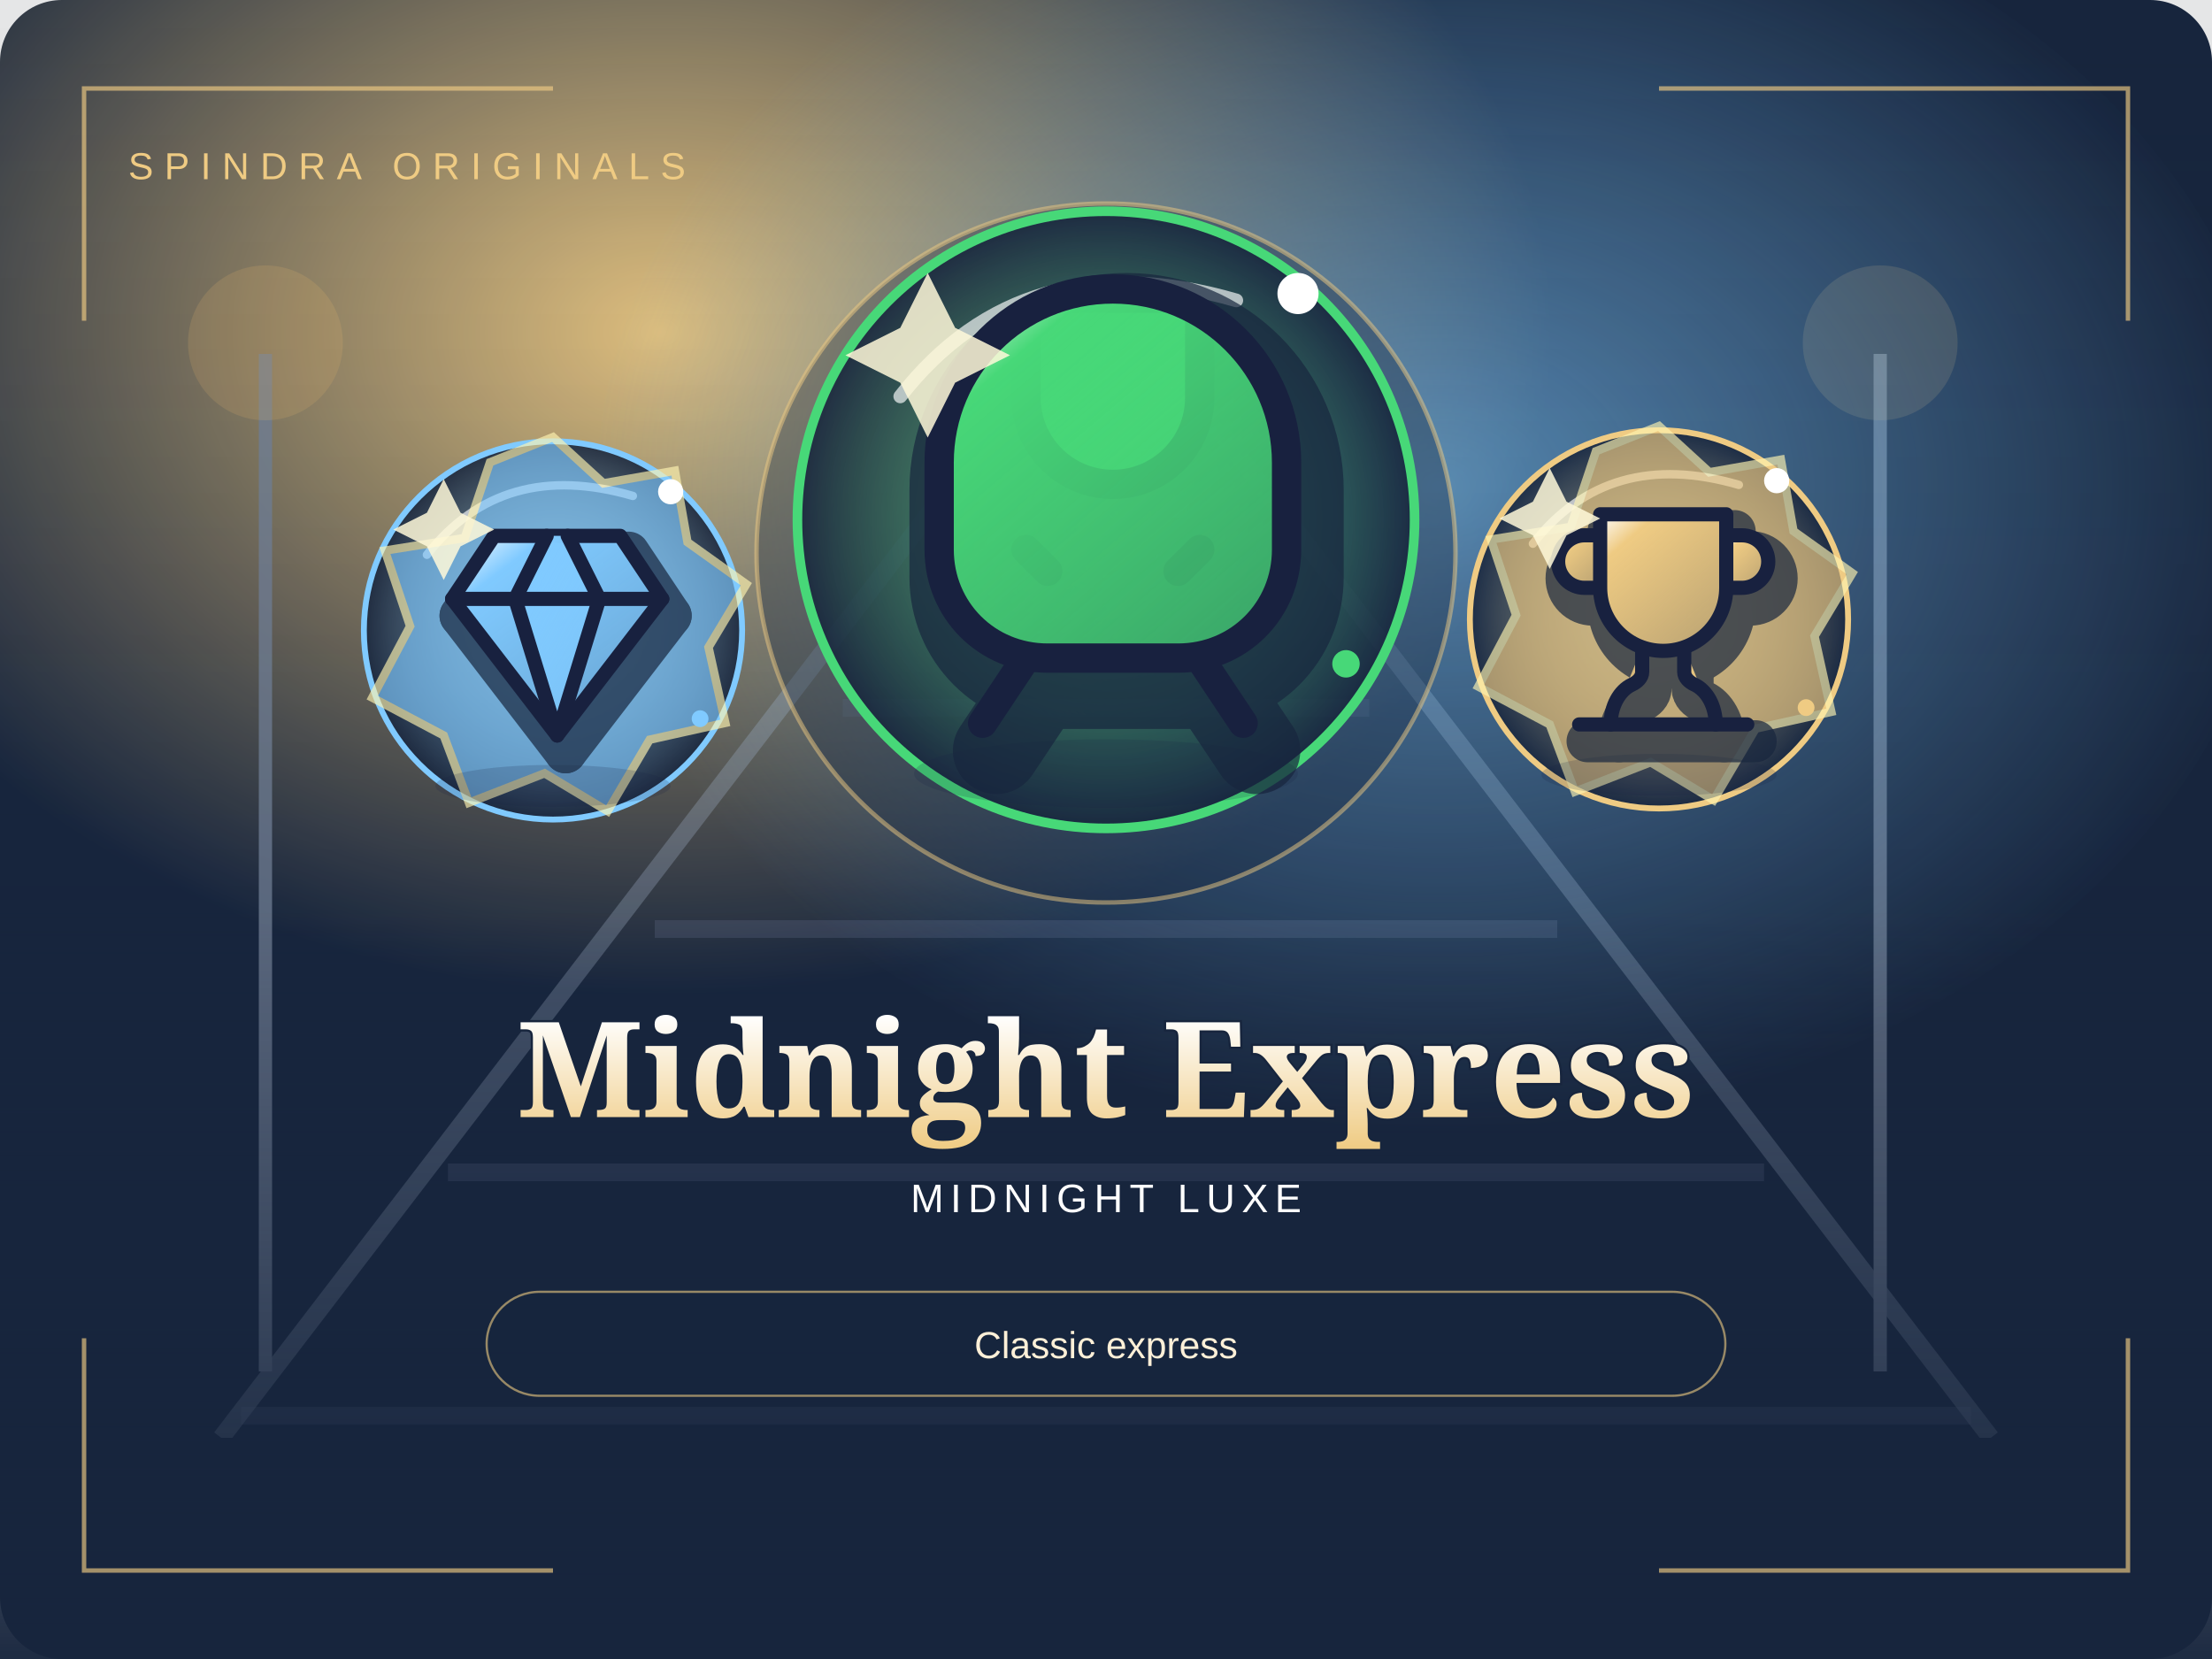
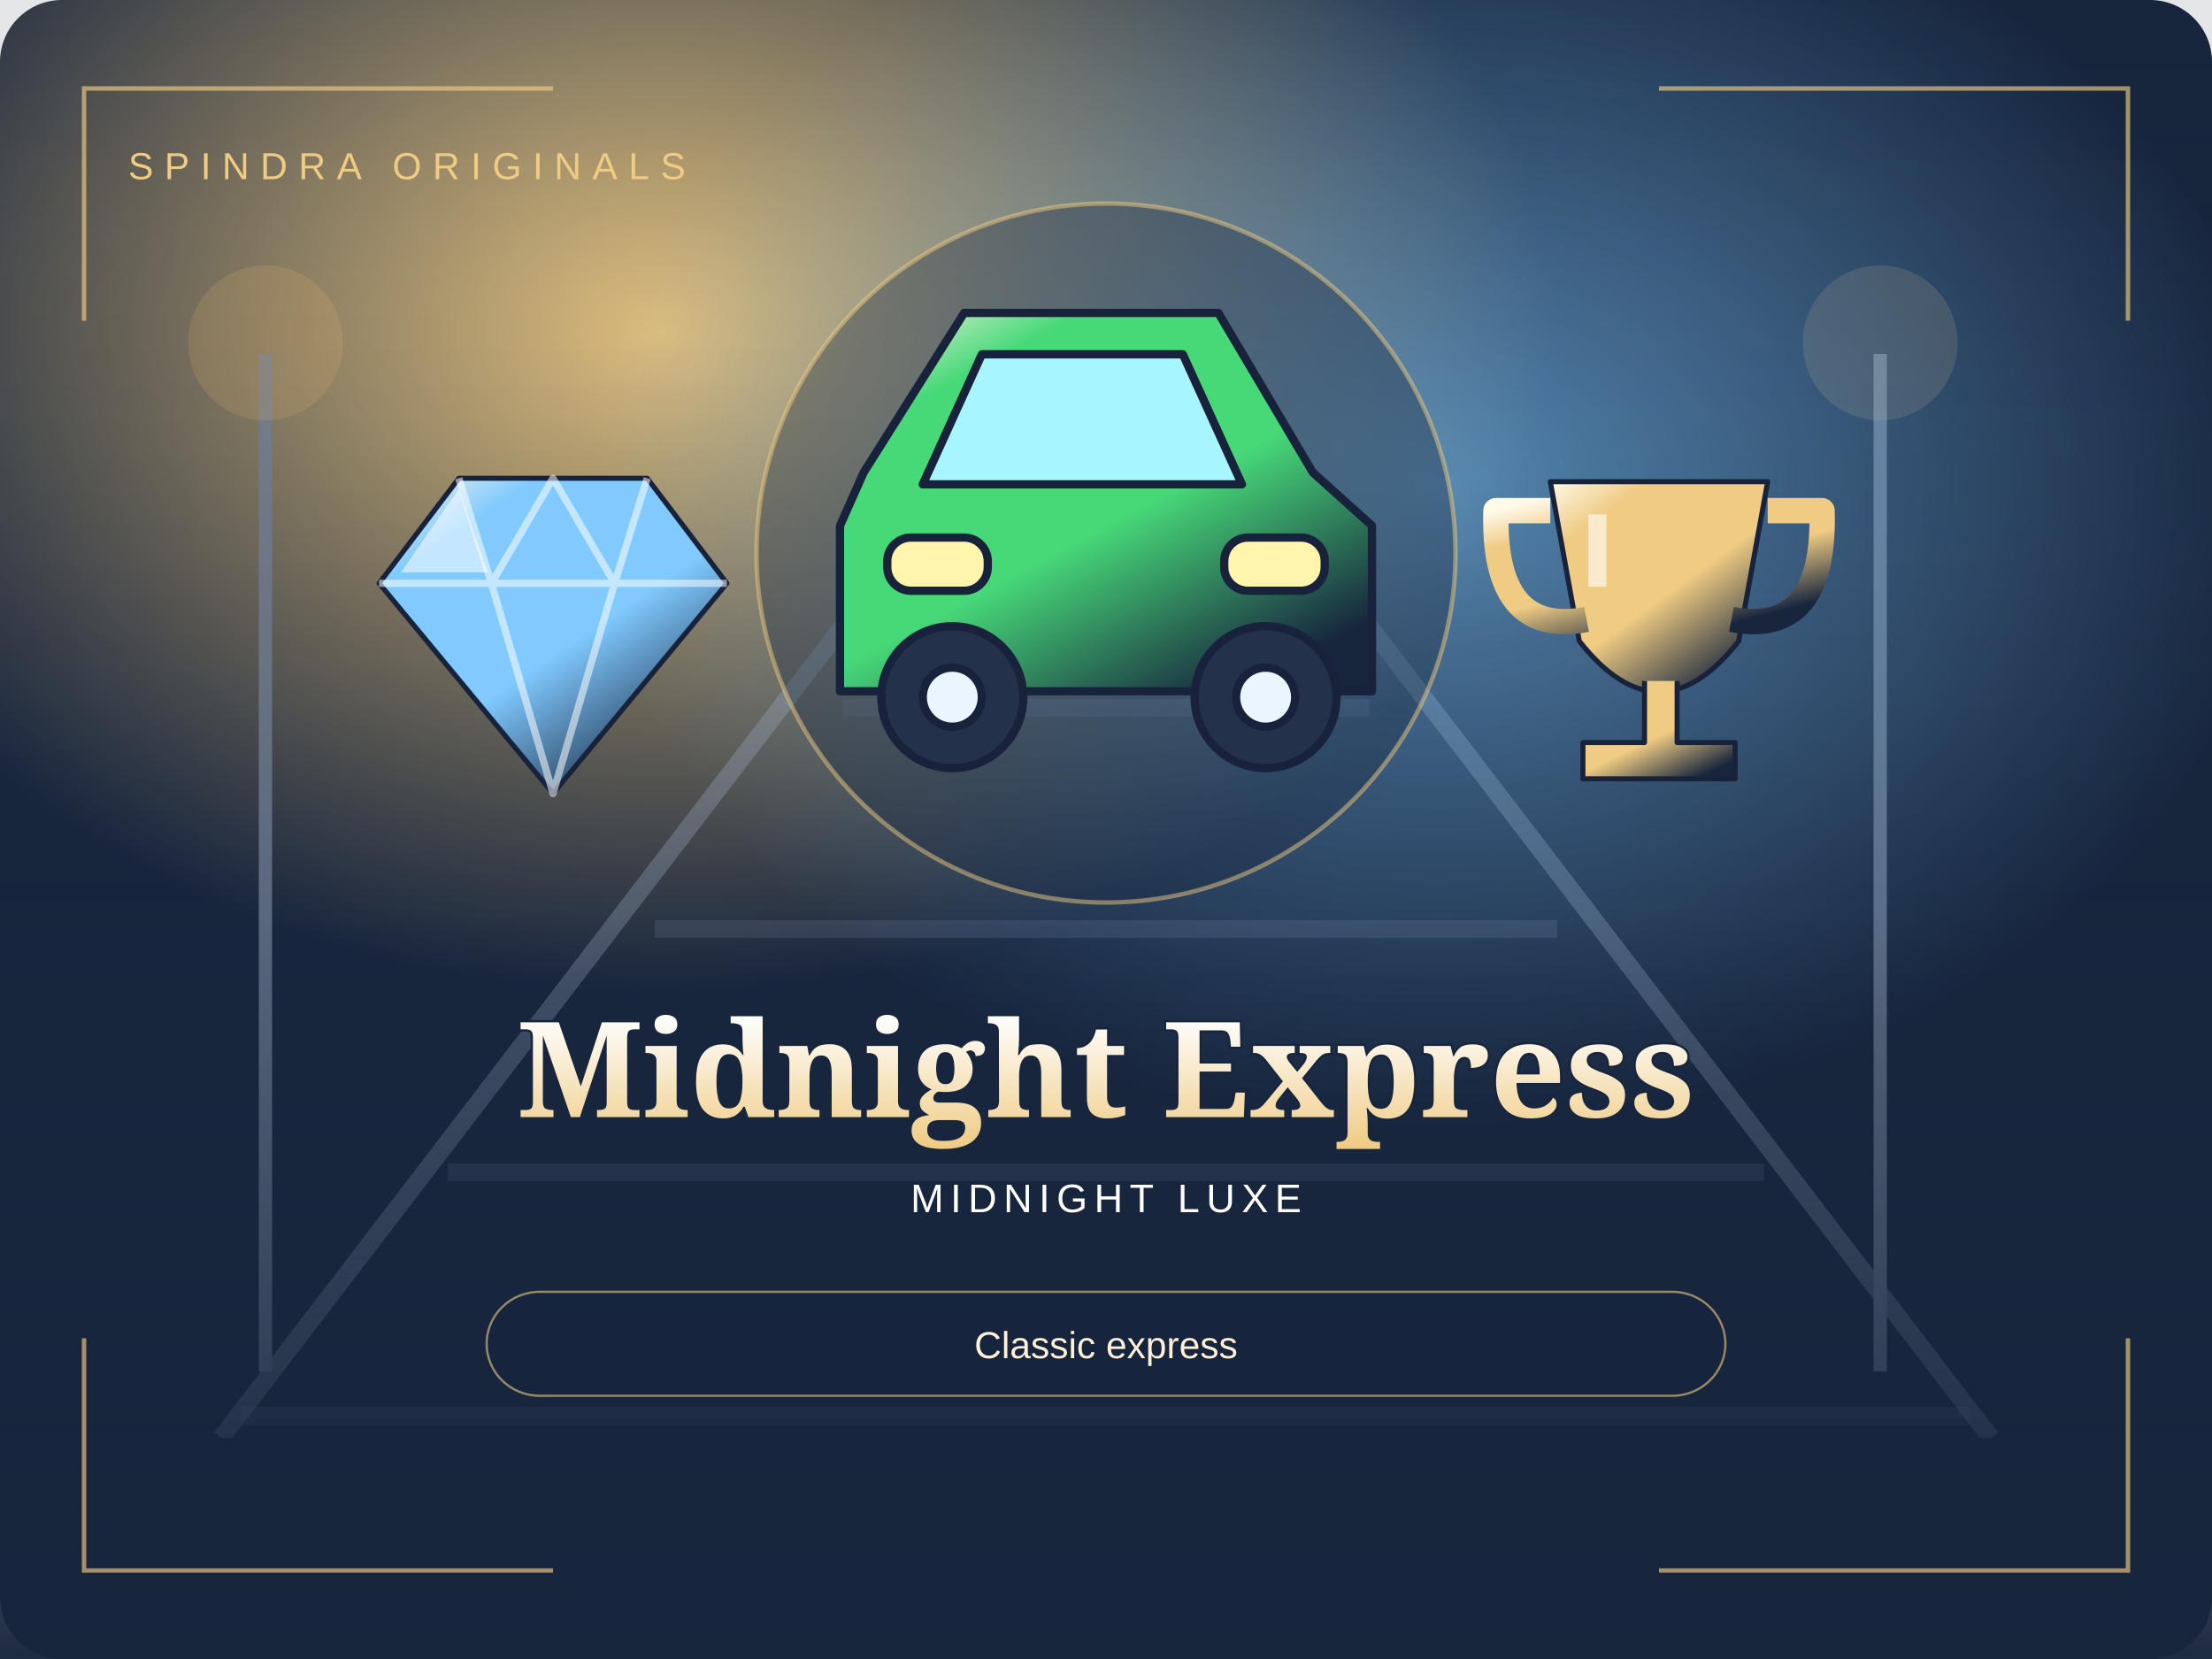
<svg xmlns="http://www.w3.org/2000/svg" width="1000" height="750" viewBox="0 0 1000 750">
  <defs>
    <radialGradient id="cover-bg" cx=".3" cy=".2" r="1">
      <stop stop-color="#efcb83" />
      <stop offset=".4" stop-color="#17253d" />
      <stop offset="1" stop-color="#17253d" />
    </radialGradient>
    <radialGradient id="cover-halo">
      <stop stop-color="#80caff" stop-opacity=".65" />
      <stop offset="1" stop-color="#80caff" stop-opacity="0" />
    </radialGradient>
    <linearGradient id="cover-shade" x2="0" y2="1">
      <stop stop-color="#17253d" stop-opacity=".05" />
      <stop offset=".55" stop-color="#17253d" stop-opacity=".15" />
      <stop offset="1" stop-color="#17253d" stop-opacity=".97" />
    </linearGradient>
    <linearGradient id="title-ink" x2="0" y2="1">
      <stop stop-color="#ffffff" />
      <stop offset="1" stop-color="#efcb83" />
    </linearGradient>
  </defs>
  <rect width="1000" height="750" rx="28" fill="url(#cover-bg)" />
  <g opacity=".8">
    <svg x="0" y="0" width="1000" height="650" class="slot-scenery scenery-train" viewBox="0 0 1000 650" preserveAspectRatio="xMidYMid slice" aria-hidden="true">
      <path d="M100 650L460 180M900 650L540 180" stroke="#b7c6d966" stroke-width="8" />
      <path d="M457.5 230h85" stroke="#8794b144" stroke-width="8" />
      <path d="M381 320h238" stroke="#8794b144" stroke-width="8" />
      <path d="M296 420h408" stroke="#8794b144" stroke-width="8" />
      <path d="M202.5 530h595" stroke="#8794b144" stroke-width="8" />
      <path d="M109 640h782" stroke="#8794b144" stroke-width="8" />
      <g>
        <path d="M120 620V160" stroke="#78869b" stroke-width="6" />
        <circle cx="120" cy="155" r="35" fill="#ffc96e33" />
      </g>
      <g>
        <path d="M850 620V160" stroke="#78869b" stroke-width="6" />
        <circle cx="850" cy="155" r="35" fill="#ffc96e33" />
      </g>
    </svg>
  </g>
  <ellipse cx="650" cy="220" rx="380" ry="290" fill="url(#cover-halo)" />
  <rect width="1000" height="750" fill="url(#cover-shade)" />
  <path d="M38 145V40H250M750 40H962V145M38 605V710H250M750 710H962V605" fill="none" stroke="#efcb83" stroke-width="2" opacity=".65" />
  <circle cx="500" cy="250" r="158" fill="#17253d" fill-opacity=".35" stroke="#efcb83" stroke-width="2" stroke-opacity=".5" />
-   <svg x="155" y="190" width="190" height="190" class="symbol-frame" viewBox="0 0 100 100" aria-hidden="true">
+   <svg x="155" y="190" width="190" height="190" class="symbol-frame" viewBox="-8 -8 116 116" aria-hidden="true">
    <defs>
-       <radialGradient id="midnight-express-5-155-R0-medal">
-         <stop stop-color="#80caff" stop-opacity=".35" />
-         <stop offset="1" stop-color="#17253d" stop-opacity=".9" />
-       </radialGradient>
-       <linearGradient id="midnight-express-5-155-R0" x1="0" y1="0" x2=".8" y2="1">
-         <stop stop-color="#ffffff" />
+       <linearGradient id="midnight-express-5-155-R0" x1="0" y1="0" x2=".75" y2="1">
+         <stop stop-color="#fff9e8" />
        <stop offset=".22" stop-color="#80caff" />
-         <stop offset="1" stop-color="#80caff" stop-opacity=".7" />
+         <stop offset=".6" stop-color="#80caff" />
+         <stop offset="1" stop-color="#17253d" />
      </linearGradient>
    </defs>
-     <circle cx="50" cy="50" r="45" fill="url(#midnight-express-5-155-R0-medal)" stroke="#80caff" stroke-width="1.4" />
-     <path d="M20 32Q38 9 69 18" fill="none" stroke="#ffffff" stroke-opacity=".65" stroke-width="2" stroke-linecap="round" />
-     <path d="M50 4L62 15L79 12L82 29L96 39L87 54L91 72L73 76L63 93L48 84L30 91L24 75L7 66L16 49L10 31L29 28L35 10Z" fill="#80caff" stroke="#fff4b1" stroke-width="2" opacity=".65" />
-     <ellipse cx="50" cy="87" rx="28" ry="5" fill="#172243" opacity=".18" />
-     <svg width="60" height="60" viewBox="0 0 24 24" fill="#17253d" stroke="#17253d" stroke-width="4" stroke-linecap="round" stroke-linejoin="round" class="lucide lucide-gem" x="23" y="24" opacity=".7">
-       <path d="M6 3h12l4 6-10 13L2 9Z" />
-       <path d="M11 3 8 9l4 13 4-13-3-6" />
-       <path d="M2 9h20" />
-     </svg>
-     <svg width="60" height="60" viewBox="0 0 24 24" fill="url(#midnight-express-5-155-R0)" stroke="#18213f" stroke-width="1.35" stroke-linecap="round" stroke-linejoin="round" class="lucide lucide-gem" x="21" y="20">
-       <path d="M6 3h12l4 6-10 13L2 9Z" />
-       <path d="M11 3 8 9l4 13 4-13-3-6" />
-       <path d="M2 9h20" />
-     </svg>
-     <path d="M20 22L24 14L28 22L36 26L28 30L24 38L20 30L12 26Z" fill="#fff9d9" opacity=".85" />
-     <circle cx="78" cy="17" r="3" fill="#fff" />
-     <circle cx="85" cy="71" r="2" fill="#80caff" />
+     <g class="slot-object object-gem" fill="url(#midnight-express-5-155-R0)" stroke="#18223b" stroke-width="1.4" stroke-linejoin="round">
+       <path d="M24 8h52l22 29-48 58L2 37Z" />
+       <path d="M24 8l9 29L50 95 67 37 76 8M2 37h96M33 37L50 8l17 29" fill="none" stroke="#fff8" stroke-width="2" />
+       <path d="M24 11L8 34h24Z" fill="#fff8" stroke="none" />
+     </g>
  </svg>
-   <svg x="655" y="185" width="190" height="190" class="symbol-frame" viewBox="0 0 100 100" aria-hidden="true">
+   <svg x="655" y="185" width="190" height="190" class="symbol-frame" viewBox="-8 -8 116 116" aria-hidden="true">
    <defs>
-       <radialGradient id="midnight-express-6-655-R0-medal">
-         <stop stop-color="#efcb83" stop-opacity=".35" />
-         <stop offset="1" stop-color="#17253d" stop-opacity=".9" />
-       </radialGradient>
-       <linearGradient id="midnight-express-6-655-R0" x1="0" y1="0" x2=".8" y2="1">
-         <stop stop-color="#ffffff" />
+       <linearGradient id="midnight-express-6-655-R0" x1="0" y1="0" x2=".75" y2="1">
+         <stop stop-color="#fff9e8" />
        <stop offset=".22" stop-color="#efcb83" />
-         <stop offset="1" stop-color="#efcb83" stop-opacity=".7" />
+         <stop offset=".6" stop-color="#efcb83" />
+         <stop offset="1" stop-color="#17253d" />
      </linearGradient>
    </defs>
-     <circle cx="50" cy="50" r="45" fill="url(#midnight-express-6-655-R0-medal)" stroke="#efcb83" stroke-width="1.4" />
-     <path d="M20 32Q38 9 69 18" fill="none" stroke="#ffffff" stroke-opacity=".65" stroke-width="2" stroke-linecap="round" />
-     <path d="M50 4L62 15L79 12L82 29L96 39L87 54L91 72L73 76L63 93L48 84L30 91L24 75L7 66L16 49L10 31L29 28L35 10Z" fill="#efcb83" stroke="#fff4b1" stroke-width="2" opacity=".65" />
-     <ellipse cx="50" cy="87" rx="28" ry="5" fill="#172243" opacity=".18" />
-     <svg width="60" height="60" viewBox="0 0 24 24" fill="#17253d" stroke="#17253d" stroke-width="4" stroke-linecap="round" stroke-linejoin="round" class="lucide lucide-trophy" x="23" y="24" opacity=".7">
-       <path d="M6 9H4.5a2.5 2.5 0 0 1 0-5H6" />
-       <path d="M18 9h1.5a2.5 2.5 0 0 0 0-5H18" />
-       <path d="M4 22h16" />
-       <path d="M10 14.66V17c0 .55-.47.98-.97 1.21C7.85 18.75 7 20.24 7 22" />
-       <path d="M14 14.66V17c0 .55.47.98.97 1.21C16.15 18.75 17 20.24 17 22" />
-       <path d="M18 2H6v7a6 6 0 0 0 12 0V2Z" />
-     </svg>
-     <svg width="60" height="60" viewBox="0 0 24 24" fill="url(#midnight-express-6-655-R0)" stroke="#18213f" stroke-width="1.35" stroke-linecap="round" stroke-linejoin="round" class="lucide lucide-trophy" x="21" y="20">
-       <path d="M6 9H4.5a2.5 2.5 0 0 1 0-5H6" />
-       <path d="M18 9h1.5a2.5 2.5 0 0 0 0-5H18" />
-       <path d="M4 22h16" />
-       <path d="M10 14.66V17c0 .55-.47.98-.97 1.21C7.85 18.75 7 20.24 7 22" />
-       <path d="M14 14.66V17c0 .55.47.98.97 1.21C16.15 18.75 17 20.24 17 22" />
-       <path d="M18 2H6v7a6 6 0 0 0 12 0V2Z" />
-     </svg>
-     <path d="M20 22L24 14L28 22L36 26L28 30L24 38L20 30L12 26Z" fill="#fff9d9" opacity=".85" />
-     <circle cx="78" cy="17" r="3" fill="#fff" />
-     <circle cx="85" cy="71" r="2" fill="#efcb83" />
+     <g class="slot-object object-trophy" fill="url(#midnight-express-6-655-R0)" stroke="#18223b" stroke-width="1.4" stroke-linejoin="round">
+       <path d="M20 12h60L72 56Q50 84 28 56Z" />
+       <path d="M20 20H5q-1 35 25 30M80 20h15q1 35-25 30" fill="none" stroke="url(#midnight-express-6-655-R0)" stroke-width="7" />
+       <path d="M46 67v17H29v10h42V84H55V67" />
+       <path d="M33 21v20" stroke="#fff9" stroke-width="5" />
+     </g>
  </svg>
-   <svg x="345" y="80" width="310" height="310" class="symbol-frame" viewBox="0 0 100 100" aria-hidden="true">
+   <svg x="345" y="80" width="310" height="310" class="symbol-frame" viewBox="-8 -8 116 116" aria-hidden="true">
    <defs>
-       <radialGradient id="midnight-express-3-345-R0-medal">
-         <stop stop-color="#47d878" stop-opacity=".35" />
-         <stop offset="1" stop-color="#17253d" stop-opacity=".9" />
-       </radialGradient>
-       <linearGradient id="midnight-express-3-345-R0" x1="0" y1="0" x2=".8" y2="1">
-         <stop stop-color="#ffffff" />
+       <linearGradient id="midnight-express-3-345-R0" x1="0" y1="0" x2=".75" y2="1">
+         <stop stop-color="#fff9e8" />
        <stop offset=".22" stop-color="#47d878" />
-         <stop offset="1" stop-color="#47d878" stop-opacity=".7" />
+         <stop offset=".6" stop-color="#47d878" />
+         <stop offset="1" stop-color="#17253d" />
      </linearGradient>
    </defs>
-     <circle cx="50" cy="50" r="45" fill="url(#midnight-express-3-345-R0-medal)" stroke="#47d878" stroke-width="1.4" />
-     <path d="M20 32Q38 9 69 18" fill="none" stroke="#ffffff" stroke-opacity=".65" stroke-width="2" stroke-linecap="round" />
-     <ellipse cx="50" cy="87" rx="28" ry="5" fill="#172243" opacity=".18" />
-     <svg width="76" height="76" viewBox="0 0 24 24" fill="#17253d" stroke="#17253d" stroke-width="4" stroke-linecap="round" stroke-linejoin="round" class="lucide lucide-train-front" x="15" y="14" opacity=".7">
-       <path d="M8 3.1V7a4 4 0 0 0 8 0V3.1" />
-       <path d="m9 15-1-1" />
-       <path d="m15 15 1-1" />
-       <path d="M9 19c-2.8 0-5-2.2-5-5v-4a8 8 0 0 1 16 0v4c0 2.8-2.2 5-5 5Z" />
-       <path d="m8 19-2 3" />
-       <path d="m16 19 2 3" />
-     </svg>
-     <svg width="76" height="76" viewBox="0 0 24 24" fill="url(#midnight-express-3-345-R0)" stroke="#18213f" stroke-width="1.35" stroke-linecap="round" stroke-linejoin="round" class="lucide lucide-train-front" x="13" y="10">
-       <path d="M8 3.1V7a4 4 0 0 0 8 0V3.1" />
-       <path d="m9 15-1-1" />
-       <path d="m15 15 1-1" />
-       <path d="M9 19c-2.8 0-5-2.2-5-5v-4a8 8 0 0 1 16 0v4c0 2.8-2.2 5-5 5Z" />
-       <path d="m8 19-2 3" />
-       <path d="m16 19 2 3" />
-     </svg>
-     <path d="M20 22L24 14L28 22L36 26L28 30L24 38L20 30L12 26Z" fill="#fff9d9" opacity=".85" />
-     <circle cx="78" cy="17" r="3" fill="#fff" />
-     <circle cx="85" cy="71" r="2" fill="#47d878" />
+     <g class="slot-object object-train" fill="url(#midnight-express-3-345-R0)" stroke="#18223b" stroke-width="1.4" stroke-linejoin="round">
+       <path d="M9 42l17-27h43l16 27 10 9v28H5V51Z" />
+       <path d="M29 22h34l10 22H19Z" fill="#a7f6ff" />
+       <rect x="13" y="53" width="17" height="9" rx="4" fill="#fff5ac" />
+       <rect x="70" y="53" width="17" height="9" rx="4" fill="#fff5ac" />
+       <circle cx="24" cy="80" r="12" fill="#24314a" />
+       <circle cx="77" cy="80" r="12" fill="#24314a" />
+       <circle cx="24" cy="80" r="5" fill="#eaf5ff" />
+       <circle cx="77" cy="80" r="5" fill="#eaf5ff" />
+     </g>
  </svg>
  <text x="58" y="81" fill="#efcb83" font-size="17" font-family="Arial,sans-serif" letter-spacing="5">SPINDRA ORIGINALS</text>
  <text x="500" y="505" text-anchor="middle" fill="url(#title-ink)" stroke="#17253d" stroke-width="2" paint-order="stroke" font-size="60" font-family="Georgia,serif" font-weight="900">Midnight Express</text>
  <text x="500" y="548" text-anchor="middle" fill="#fff" font-size="18" font-family="Arial,sans-serif" letter-spacing="3">MIDNIGHT LUXE</text>
  <rect x="220" y="584" width="560" height="47" rx="24" fill="#17253d" fill-opacity=".85" stroke="#efcb83" stroke-opacity=".6" />
  <text x="500" y="614" text-anchor="middle" fill="#fff0d8" font-size="17" font-family="Arial,sans-serif">Classic express</text>
</svg>
